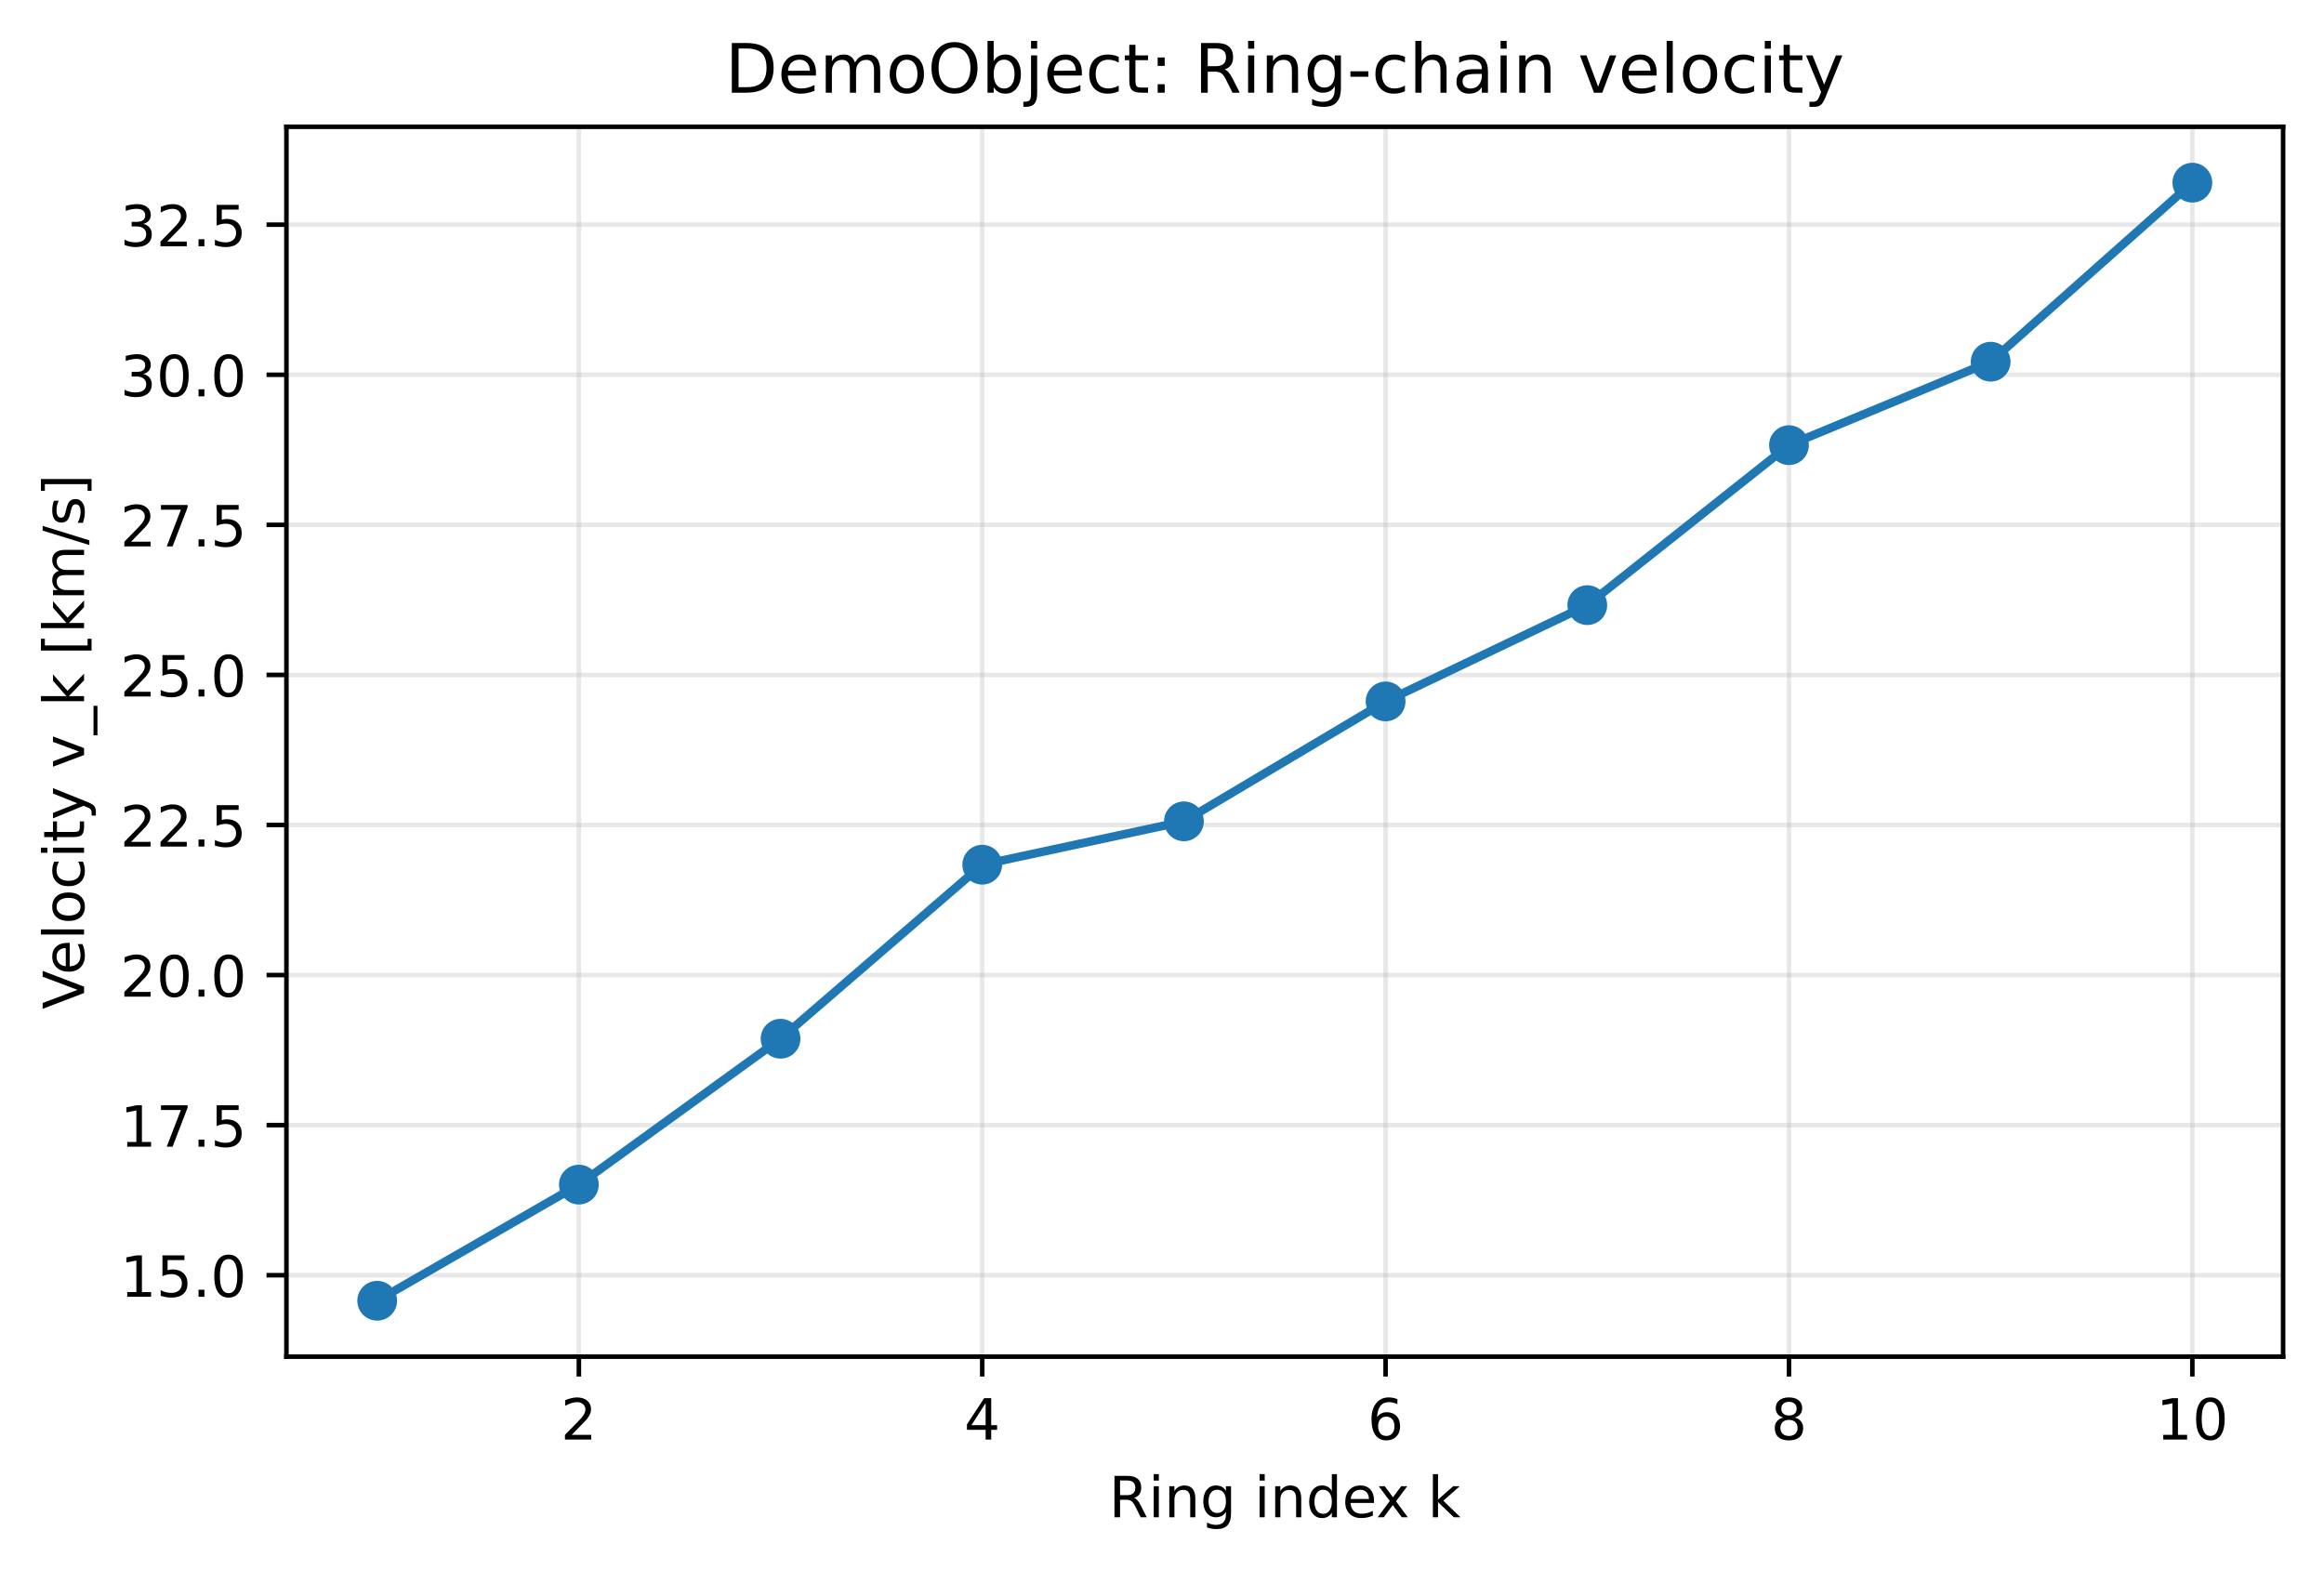
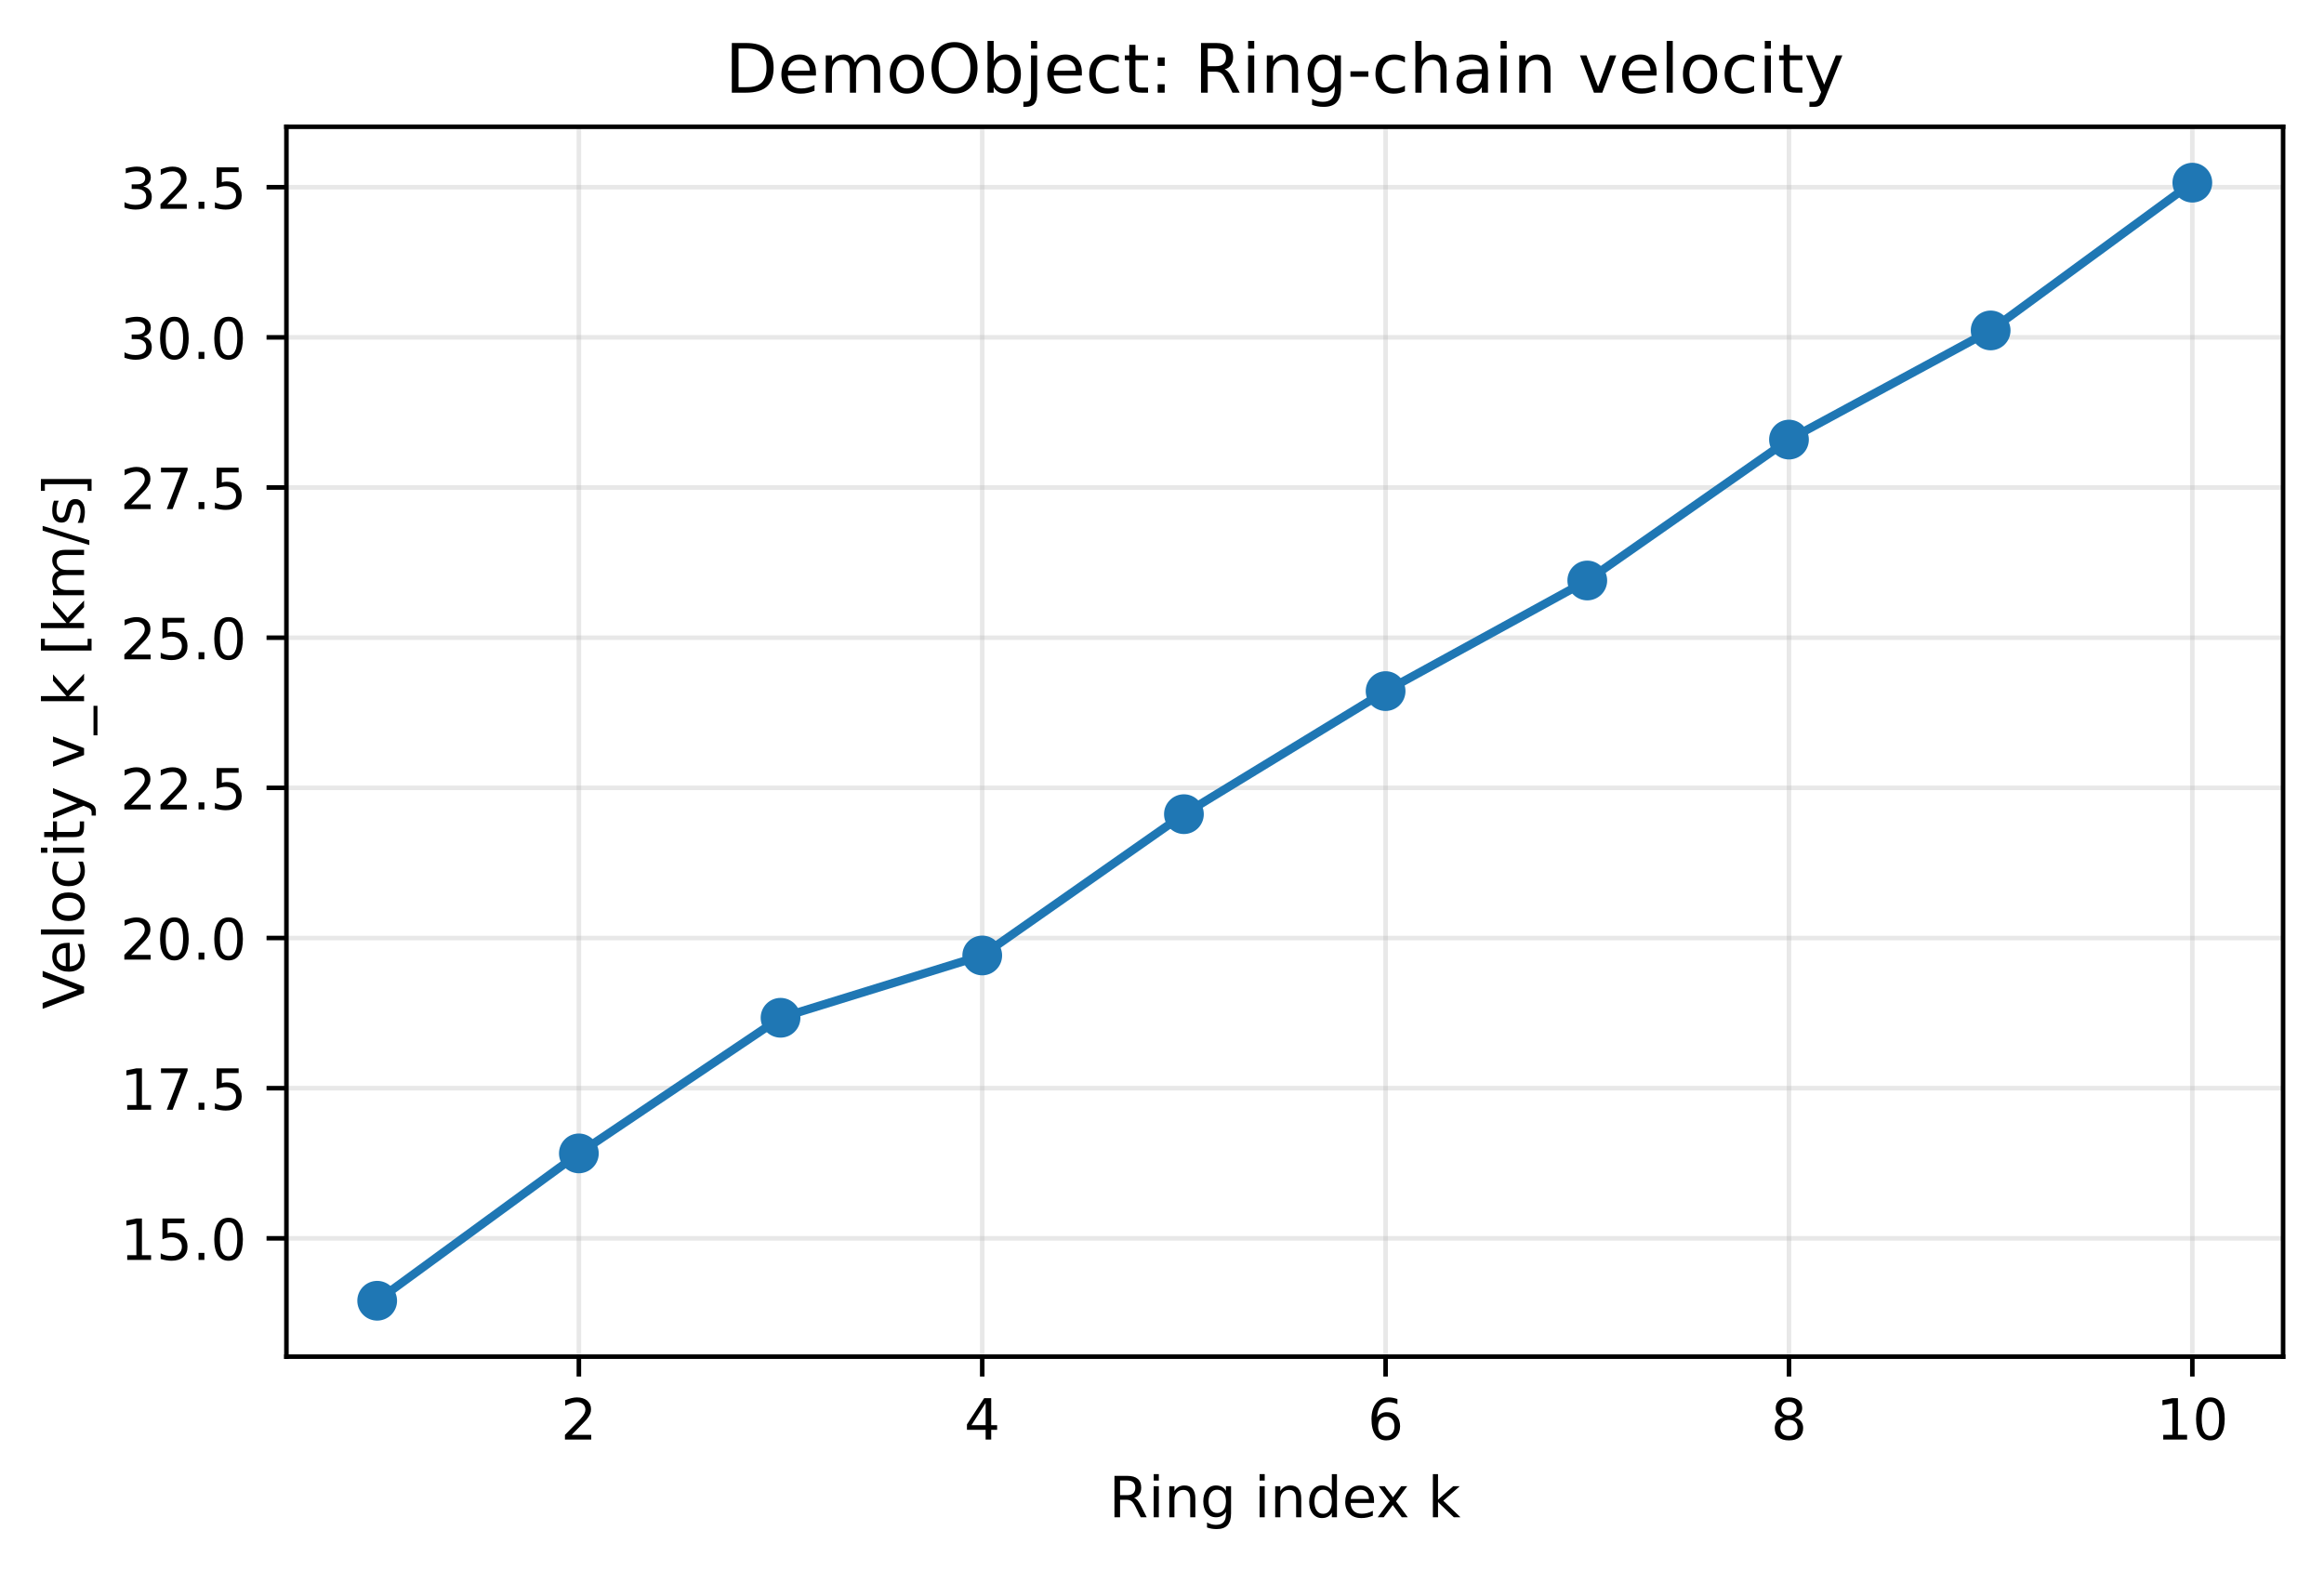
<svg xmlns="http://www.w3.org/2000/svg" xmlns:xlink="http://www.w3.org/1999/xlink" width="409.118pt" height="276.396pt" viewBox="0 0 409.118 276.396" version="1.1">
  <defs>
    <style type="text/css">*{stroke-linejoin: round; stroke-linecap: butt}</style>
  </defs>
  <g id="figure_1">
    <g id="patch_1">
      <path d="M 0 276.396  L 409.118 276.396  L 409.118 0  L 0 0  z " style="fill: #ffffff" />
    </g>
    <g id="axes_1">
      <g id="patch_2">
        <path d="M 50.422 238.84  L 401.918 238.84  L 401.918 22.318  L 50.422 22.318  z " style="fill: #ffffff" />
      </g>
      <g id="matplotlib.axis_1">
        <g id="xtick_1">
          <g id="line2d_1">
-             <path d="M 101.904 238.84  L 101.904 22.318  " clip-path="url(#p019dff5e87)" style="fill: none; stroke: #b0b0b0; stroke-opacity: 0.3; stroke-width: 0.8; stroke-linecap: square" />
+             <path d="M 101.904 238.84  L 101.904 22.318  " clip-path="url(#pc1fb419961)" style="fill: none; stroke: #b0b0b0; stroke-opacity: 0.3; stroke-width: 0.8; stroke-linecap: square" />
          </g>
          <g id="line2d_2">
            <defs>
-               <path id="mc2b439a569" d="M 0 0  L 0 3.5  " style="stroke: #000000; stroke-width: 0.8" />
+               <path id="m6e78abd8b2" d="M 0 0  L 0 3.5  " style="stroke: #000000; stroke-width: 0.8" />
            </defs>
            <g>
-               <use xlink:href="#mc2b439a569" x="101.904" y="238.84" style="stroke: #000000; stroke-width: 0.8" />
+               <use xlink:href="#m6e78abd8b2" x="101.904" y="238.84" style="stroke: #000000; stroke-width: 0.8" />
            </g>
          </g>
          <g id="text_1">
            <g transform="translate(98.72237 253.4381) scale(0.1 -0.1)">
              <defs>
                <path id="DejaVuSans-32" d="M 1228 531  L 3431 531  L 3431 0  L 469 0  L 469 531  Q 828 903 1448 1529  Q 2069 2156 2228 2338  Q 2531 2678 2651 2914  Q 2772 3150 2772 3378  Q 2772 3750 2511 3984  Q 2250 4219 1831 4219  Q 1534 4219 1204 4116  Q 875 4013 500 3803  L 500 4441  Q 881 4594 1212 4672  Q 1544 4750 1819 4750  Q 2544 4750 2975 4387  Q 3406 4025 3406 3419  Q 3406 3131 3298 2873  Q 3191 2616 2906 2266  Q 2828 2175 2409 1742  Q 1991 1309 1228 531  z " transform="scale(0.015625)" />
              </defs>
              <use xlink:href="#DejaVuSans-32" />
            </g>
          </g>
        </g>
        <g id="xtick_2">
          <g id="line2d_3">
-             <path d="M 172.913 238.84  L 172.913 22.318  " clip-path="url(#p019dff5e87)" style="fill: none; stroke: #b0b0b0; stroke-opacity: 0.3; stroke-width: 0.8; stroke-linecap: square" />
+             <path d="M 172.913 238.84  L 172.913 22.318  " clip-path="url(#pc1fb419961)" style="fill: none; stroke: #b0b0b0; stroke-opacity: 0.3; stroke-width: 0.8; stroke-linecap: square" />
          </g>
          <g id="line2d_4">
            <g>
-               <use xlink:href="#mc2b439a569" x="172.913" y="238.84" style="stroke: #000000; stroke-width: 0.8" />
+               <use xlink:href="#m6e78abd8b2" x="172.913" y="238.84" style="stroke: #000000; stroke-width: 0.8" />
            </g>
          </g>
          <g id="text_2">
            <g transform="translate(169.7317 253.4381) scale(0.1 -0.1)">
              <defs>
                <path id="DejaVuSans-34" d="M 2419 4116  L 825 1625  L 2419 1625  L 2419 4116  z M 2253 4666  L 3047 4666  L 3047 1625  L 3713 1625  L 3713 1100  L 3047 1100  L 3047 0  L 2419 0  L 2419 1100  L 313 1100  L 313 1709  L 2253 4666  z " transform="scale(0.015625)" />
              </defs>
              <use xlink:href="#DejaVuSans-34" />
            </g>
          </g>
        </g>
        <g id="xtick_3">
          <g id="line2d_5">
-             <path d="M 243.922 238.84  L 243.922 22.318  " clip-path="url(#p019dff5e87)" style="fill: none; stroke: #b0b0b0; stroke-opacity: 0.3; stroke-width: 0.8; stroke-linecap: square" />
+             <path d="M 243.922 238.84  L 243.922 22.318  " clip-path="url(#pc1fb419961)" style="fill: none; stroke: #b0b0b0; stroke-opacity: 0.3; stroke-width: 0.8; stroke-linecap: square" />
          </g>
          <g id="line2d_6">
            <g>
-               <use xlink:href="#mc2b439a569" x="243.922" y="238.84" style="stroke: #000000; stroke-width: 0.8" />
+               <use xlink:href="#m6e78abd8b2" x="243.922" y="238.84" style="stroke: #000000; stroke-width: 0.8" />
            </g>
          </g>
          <g id="text_3">
            <g transform="translate(240.741 253.4381) scale(0.1 -0.1)">
              <defs>
                <path id="DejaVuSans-36" d="M 2113 2584  Q 1688 2584 1439 2293  Q 1191 2003 1191 1497  Q 1191 994 1439 701  Q 1688 409 2113 409  Q 2538 409 2786 701  Q 3034 994 3034 1497  Q 3034 2003 2786 2293  Q 2538 2584 2113 2584  z M 3366 4563  L 3366 3988  Q 3128 4100 2886 4159  Q 2644 4219 2406 4219  Q 1781 4219 1451 3797  Q 1122 3375 1075 2522  Q 1259 2794 1537 2939  Q 1816 3084 2150 3084  Q 2853 3084 3261 2657  Q 3669 2231 3669 1497  Q 3669 778 3244 343  Q 2819 -91 2113 -91  Q 1303 -91 875 529  Q 447 1150 447 2328  Q 447 3434 972 4092  Q 1497 4750 2381 4750  Q 2619 4750 2861 4703  Q 3103 4656 3366 4563  z " transform="scale(0.015625)" />
              </defs>
              <use xlink:href="#DejaVuSans-36" />
            </g>
          </g>
        </g>
        <g id="xtick_4">
          <g id="line2d_7">
-             <path d="M 314.932 238.84  L 314.932 22.318  " clip-path="url(#p019dff5e87)" style="fill: none; stroke: #b0b0b0; stroke-opacity: 0.3; stroke-width: 0.8; stroke-linecap: square" />
+             <path d="M 314.932 238.84  L 314.932 22.318  " clip-path="url(#pc1fb419961)" style="fill: none; stroke: #b0b0b0; stroke-opacity: 0.3; stroke-width: 0.8; stroke-linecap: square" />
          </g>
          <g id="line2d_8">
            <g>
-               <use xlink:href="#mc2b439a569" x="314.932" y="238.84" style="stroke: #000000; stroke-width: 0.8" />
+               <use xlink:href="#m6e78abd8b2" x="314.932" y="238.84" style="stroke: #000000; stroke-width: 0.8" />
            </g>
          </g>
          <g id="text_4">
            <g transform="translate(311.7503 253.4381) scale(0.1 -0.1)">
              <defs>
                <path id="DejaVuSans-38" d="M 2034 2216  Q 1584 2216 1326 1975  Q 1069 1734 1069 1313  Q 1069 891 1326 650  Q 1584 409 2034 409  Q 2484 409 2743 651  Q 3003 894 3003 1313  Q 3003 1734 2745 1975  Q 2488 2216 2034 2216  z M 1403 2484  Q 997 2584 770 2862  Q 544 3141 544 3541  Q 544 4100 942 4425  Q 1341 4750 2034 4750  Q 2731 4750 3128 4425  Q 3525 4100 3525 3541  Q 3525 3141 3298 2862  Q 3072 2584 2669 2484  Q 3125 2378 3379 2068  Q 3634 1759 3634 1313  Q 3634 634 3220 271  Q 2806 -91 2034 -91  Q 1263 -91 848 271  Q 434 634 434 1313  Q 434 1759 690 2068  Q 947 2378 1403 2484  z M 1172 3481  Q 1172 3119 1398 2916  Q 1625 2713 2034 2713  Q 2441 2713 2670 2916  Q 2900 3119 2900 3481  Q 2900 3844 2670 4047  Q 2441 4250 2034 4250  Q 1625 4250 1398 4047  Q 1172 3844 1172 3481  z " transform="scale(0.015625)" />
              </defs>
              <use xlink:href="#DejaVuSans-38" />
            </g>
          </g>
        </g>
        <g id="xtick_5">
          <g id="line2d_9">
-             <path d="M 385.941 238.84  L 385.941 22.318  " clip-path="url(#p019dff5e87)" style="fill: none; stroke: #b0b0b0; stroke-opacity: 0.3; stroke-width: 0.8; stroke-linecap: square" />
+             <path d="M 385.941 238.84  L 385.941 22.318  " clip-path="url(#pc1fb419961)" style="fill: none; stroke: #b0b0b0; stroke-opacity: 0.3; stroke-width: 0.8; stroke-linecap: square" />
          </g>
          <g id="line2d_10">
            <g>
-               <use xlink:href="#mc2b439a569" x="385.941" y="238.84" style="stroke: #000000; stroke-width: 0.8" />
+               <use xlink:href="#m6e78abd8b2" x="385.941" y="238.84" style="stroke: #000000; stroke-width: 0.8" />
            </g>
          </g>
          <g id="text_5">
            <g transform="translate(379.5783 253.4381) scale(0.1 -0.1)">
              <defs>
                <path id="DejaVuSans-31" d="M 794 531  L 1825 531  L 1825 4091  L 703 3866  L 703 4441  L 1819 4666  L 2450 4666  L 2450 531  L 3481 531  L 3481 0  L 794 0  L 794 531  z " transform="scale(0.015625)" />
                <path id="DejaVuSans-30" d="M 2034 4250  Q 1547 4250 1301 3770  Q 1056 3291 1056 2328  Q 1056 1369 1301 889  Q 1547 409 2034 409  Q 2525 409 2770 889  Q 3016 1369 3016 2328  Q 3016 3291 2770 3770  Q 2525 4250 2034 4250  z M 2034 4750  Q 2819 4750 3233 4129  Q 3647 3509 3647 2328  Q 3647 1150 3233 529  Q 2819 -91 2034 -91  Q 1250 -91 836 529  Q 422 1150 422 2328  Q 422 3509 836 4129  Q 1250 4750 2034 4750  z " transform="scale(0.015625)" />
              </defs>
              <use xlink:href="#DejaVuSans-31" />
              <use xlink:href="#DejaVuSans-30" transform="translate(63.62305 0)" />
            </g>
          </g>
        </g>
        <g id="text_6">
          <g transform="translate(195.2098 267.1163) scale(0.1 -0.1)">
            <defs>
              <path id="DejaVuSans-52" d="M 2841 2188  Q 3044 2119 3236 1894  Q 3428 1669 3622 1275  L 4263 0  L 3584 0  L 2988 1197  Q 2756 1666 2539 1819  Q 2322 1972 1947 1972  L 1259 1972  L 1259 0  L 628 0  L 628 4666  L 2053 4666  Q 2853 4666 3247 4331  Q 3641 3997 3641 3322  Q 3641 2881 3436 2590  Q 3231 2300 2841 2188  z M 1259 4147  L 1259 2491  L 2053 2491  Q 2509 2491 2742 2702  Q 2975 2913 2975 3322  Q 2975 3731 2742 3939  Q 2509 4147 2053 4147  L 1259 4147  z " transform="scale(0.015625)" />
              <path id="DejaVuSans-69" d="M 603 3500  L 1178 3500  L 1178 0  L 603 0  L 603 3500  z M 603 4863  L 1178 4863  L 1178 4134  L 603 4134  L 603 4863  z " transform="scale(0.015625)" />
              <path id="DejaVuSans-6e" d="M 3513 2113  L 3513 0  L 2938 0  L 2938 2094  Q 2938 2591 2744 2837  Q 2550 3084 2163 3084  Q 1697 3084 1428 2787  Q 1159 2491 1159 1978  L 1159 0  L 581 0  L 581 3500  L 1159 3500  L 1159 2956  Q 1366 3272 1645 3428  Q 1925 3584 2291 3584  Q 2894 3584 3203 3211  Q 3513 2838 3513 2113  z " transform="scale(0.015625)" />
              <path id="DejaVuSans-67" d="M 2906 1791  Q 2906 2416 2648 2759  Q 2391 3103 1925 3103  Q 1463 3103 1205 2759  Q 947 2416 947 1791  Q 947 1169 1205 825  Q 1463 481 1925 481  Q 2391 481 2648 825  Q 2906 1169 2906 1791  z M 3481 434  Q 3481 -459 3084 -895  Q 2688 -1331 1869 -1331  Q 1566 -1331 1297 -1286  Q 1028 -1241 775 -1147  L 775 -588  Q 1028 -725 1275 -790  Q 1522 -856 1778 -856  Q 2344 -856 2625 -561  Q 2906 -266 2906 331  L 2906 616  Q 2728 306 2450 153  Q 2172 0 1784 0  Q 1141 0 747 490  Q 353 981 353 1791  Q 353 2603 747 3093  Q 1141 3584 1784 3584  Q 2172 3584 2450 3431  Q 2728 3278 2906 2969  L 2906 3500  L 3481 3500  L 3481 434  z " transform="scale(0.015625)" />
              <path id="DejaVuSans-20" transform="scale(0.015625)" />
              <path id="DejaVuSans-64" d="M 2906 2969  L 2906 4863  L 3481 4863  L 3481 0  L 2906 0  L 2906 525  Q 2725 213 2448 61  Q 2172 -91 1784 -91  Q 1150 -91 751 415  Q 353 922 353 1747  Q 353 2572 751 3078  Q 1150 3584 1784 3584  Q 2172 3584 2448 3432  Q 2725 3281 2906 2969  z M 947 1747  Q 947 1113 1208 752  Q 1469 391 1925 391  Q 2381 391 2643 752  Q 2906 1113 2906 1747  Q 2906 2381 2643 2742  Q 2381 3103 1925 3103  Q 1469 3103 1208 2742  Q 947 2381 947 1747  z " transform="scale(0.015625)" />
              <path id="DejaVuSans-65" d="M 3597 1894  L 3597 1613  L 953 1613  Q 991 1019 1311 708  Q 1631 397 2203 397  Q 2534 397 2845 478  Q 3156 559 3463 722  L 3463 178  Q 3153 47 2828 -22  Q 2503 -91 2169 -91  Q 1331 -91 842 396  Q 353 884 353 1716  Q 353 2575 817 3079  Q 1281 3584 2069 3584  Q 2775 3584 3186 3129  Q 3597 2675 3597 1894  z M 3022 2063  Q 3016 2534 2758 2815  Q 2500 3097 2075 3097  Q 1594 3097 1305 2825  Q 1016 2553 972 2059  L 3022 2063  z " transform="scale(0.015625)" />
              <path id="DejaVuSans-78" d="M 3513 3500  L 2247 1797  L 3578 0  L 2900 0  L 1881 1375  L 863 0  L 184 0  L 1544 1831  L 300 3500  L 978 3500  L 1906 2253  L 2834 3500  L 3513 3500  z " transform="scale(0.015625)" />
              <path id="DejaVuSans-6b" d="M 581 4863  L 1159 4863  L 1159 1991  L 2875 3500  L 3609 3500  L 1753 1863  L 3688 0  L 2938 0  L 1159 1709  L 1159 0  L 581 0  L 581 4863  z " transform="scale(0.015625)" />
            </defs>
            <use xlink:href="#DejaVuSans-52" />
            <use xlink:href="#DejaVuSans-69" transform="translate(69.48242 0)" />
            <use xlink:href="#DejaVuSans-6e" transform="translate(97.26562 0)" />
            <use xlink:href="#DejaVuSans-67" transform="translate(160.6445 0)" />
            <use xlink:href="#DejaVuSans-20" transform="translate(224.1211 0)" />
            <use xlink:href="#DejaVuSans-69" transform="translate(255.9082 0)" />
            <use xlink:href="#DejaVuSans-6e" transform="translate(283.6914 0)" />
            <use xlink:href="#DejaVuSans-64" transform="translate(347.0703 0)" />
            <use xlink:href="#DejaVuSans-65" transform="translate(410.5469 0)" />
            <use xlink:href="#DejaVuSans-78" transform="translate(470.3203 0)" />
            <use xlink:href="#DejaVuSans-20" transform="translate(529.5 0)" />
            <use xlink:href="#DejaVuSans-6b" transform="translate(561.2871 0)" />
          </g>
        </g>
      </g>
      <g id="matplotlib.axis_2">
        <g id="ytick_1">
          <g id="line2d_11">
-             <path d="M 50.422 224.501  L 401.918 224.501  " clip-path="url(#p019dff5e87)" style="fill: none; stroke: #b0b0b0; stroke-opacity: 0.3; stroke-width: 0.8; stroke-linecap: square" />
+             <path d="M 50.422 218.012  L 401.918 218.012  " clip-path="url(#pc1fb419961)" style="fill: none; stroke: #b0b0b0; stroke-opacity: 0.3; stroke-width: 0.8; stroke-linecap: square" />
          </g>
          <g id="line2d_12">
            <defs>
-               <path id="m4a83fb99ea" d="M 0 0  L -3.5 0  " style="stroke: #000000; stroke-width: 0.8" />
+               <path id="m591ef243e5" d="M 0 0  L -3.5 0  " style="stroke: #000000; stroke-width: 0.8" />
            </defs>
            <g>
-               <use xlink:href="#m4a83fb99ea" x="50.422" y="224.501" style="stroke: #000000; stroke-width: 0.8" />
+               <use xlink:href="#m591ef243e5" x="50.422" y="218.012" style="stroke: #000000; stroke-width: 0.8" />
            </g>
          </g>
          <g id="text_7">
-             <g transform="translate(21.15625 228.3003) scale(0.1 -0.1)">
+             <g transform="translate(21.15625 221.811) scale(0.1 -0.1)">
              <defs>
                <path id="DejaVuSans-35" d="M 691 4666  L 3169 4666  L 3169 4134  L 1269 4134  L 1269 2991  Q 1406 3038 1543 3061  Q 1681 3084 1819 3084  Q 2600 3084 3056 2656  Q 3513 2228 3513 1497  Q 3513 744 3044 326  Q 2575 -91 1722 -91  Q 1428 -91 1123 -41  Q 819 9 494 109  L 494 744  Q 775 591 1075 516  Q 1375 441 1709 441  Q 2250 441 2565 725  Q 2881 1009 2881 1497  Q 2881 1984 2565 2268  Q 2250 2553 1709 2553  Q 1456 2553 1204 2497  Q 953 2441 691 2322  L 691 4666  z " transform="scale(0.015625)" />
                <path id="DejaVuSans-2e" d="M 684 794  L 1344 794  L 1344 0  L 684 0  L 684 794  z " transform="scale(0.015625)" />
              </defs>
              <use xlink:href="#DejaVuSans-31" />
              <use xlink:href="#DejaVuSans-35" transform="translate(63.62305 0)" />
              <use xlink:href="#DejaVuSans-2e" transform="translate(127.2461 0)" />
              <use xlink:href="#DejaVuSans-30" transform="translate(159.0332 0)" />
            </g>
          </g>
        </g>
        <g id="ytick_2">
          <g id="line2d_13">
-             <path d="M 50.422 198.08  L 401.918 198.08  " clip-path="url(#p019dff5e87)" style="fill: none; stroke: #b0b0b0; stroke-opacity: 0.3; stroke-width: 0.8; stroke-linecap: square" />
+             <path d="M 50.422 191.575  L 401.918 191.575  " clip-path="url(#pc1fb419961)" style="fill: none; stroke: #b0b0b0; stroke-opacity: 0.3; stroke-width: 0.8; stroke-linecap: square" />
          </g>
          <g id="line2d_14">
            <g>
-               <use xlink:href="#m4a83fb99ea" x="50.422" y="198.08" style="stroke: #000000; stroke-width: 0.8" />
+               <use xlink:href="#m591ef243e5" x="50.422" y="191.575" style="stroke: #000000; stroke-width: 0.8" />
            </g>
          </g>
          <g id="text_8">
-             <g transform="translate(21.15625 201.8796) scale(0.1 -0.1)">
+             <g transform="translate(21.15625 195.3745) scale(0.1 -0.1)">
              <defs>
                <path id="DejaVuSans-37" d="M 525 4666  L 3525 4666  L 3525 4397  L 1831 0  L 1172 0  L 2766 4134  L 525 4134  L 525 4666  z " transform="scale(0.015625)" />
              </defs>
              <use xlink:href="#DejaVuSans-31" />
              <use xlink:href="#DejaVuSans-37" transform="translate(63.62305 0)" />
              <use xlink:href="#DejaVuSans-2e" transform="translate(127.2461 0)" />
              <use xlink:href="#DejaVuSans-35" transform="translate(159.0332 0)" />
            </g>
          </g>
        </g>
        <g id="ytick_3">
          <g id="line2d_15">
-             <path d="M 50.422 171.66  L 401.918 171.66  " clip-path="url(#p019dff5e87)" style="fill: none; stroke: #b0b0b0; stroke-opacity: 0.3; stroke-width: 0.8; stroke-linecap: square" />
+             <path d="M 50.422 165.139  L 401.918 165.139  " clip-path="url(#pc1fb419961)" style="fill: none; stroke: #b0b0b0; stroke-opacity: 0.3; stroke-width: 0.8; stroke-linecap: square" />
          </g>
          <g id="line2d_16">
            <g>
-               <use xlink:href="#m4a83fb99ea" x="50.422" y="171.66" style="stroke: #000000; stroke-width: 0.8" />
+               <use xlink:href="#m591ef243e5" x="50.422" y="165.139" style="stroke: #000000; stroke-width: 0.8" />
            </g>
          </g>
          <g id="text_9">
-             <g transform="translate(21.15625 175.4589) scale(0.1 -0.1)">
+             <g transform="translate(21.15625 168.938) scale(0.1 -0.1)">
              <use xlink:href="#DejaVuSans-32" />
              <use xlink:href="#DejaVuSans-30" transform="translate(63.62305 0)" />
              <use xlink:href="#DejaVuSans-2e" transform="translate(127.2461 0)" />
              <use xlink:href="#DejaVuSans-30" transform="translate(159.0332 0)" />
            </g>
          </g>
        </g>
        <g id="ytick_4">
          <g id="line2d_17">
-             <path d="M 50.422 145.239  L 401.918 145.239  " clip-path="url(#p019dff5e87)" style="fill: none; stroke: #b0b0b0; stroke-opacity: 0.3; stroke-width: 0.8; stroke-linecap: square" />
+             <path d="M 50.422 138.702  L 401.918 138.702  " clip-path="url(#pc1fb419961)" style="fill: none; stroke: #b0b0b0; stroke-opacity: 0.3; stroke-width: 0.8; stroke-linecap: square" />
          </g>
          <g id="line2d_18">
            <g>
-               <use xlink:href="#m4a83fb99ea" x="50.422" y="145.239" style="stroke: #000000; stroke-width: 0.8" />
+               <use xlink:href="#m591ef243e5" x="50.422" y="138.702" style="stroke: #000000; stroke-width: 0.8" />
            </g>
          </g>
          <g id="text_10">
-             <g transform="translate(21.15625 149.0382) scale(0.1 -0.1)">
+             <g transform="translate(21.15625 142.5015) scale(0.1 -0.1)">
              <use xlink:href="#DejaVuSans-32" />
              <use xlink:href="#DejaVuSans-32" transform="translate(63.62305 0)" />
              <use xlink:href="#DejaVuSans-2e" transform="translate(127.2461 0)" />
              <use xlink:href="#DejaVuSans-35" transform="translate(159.0332 0)" />
            </g>
          </g>
        </g>
        <g id="ytick_5">
          <g id="line2d_19">
-             <path d="M 50.422 118.818  L 401.918 118.818  " clip-path="url(#p019dff5e87)" style="fill: none; stroke: #b0b0b0; stroke-opacity: 0.3; stroke-width: 0.8; stroke-linecap: square" />
+             <path d="M 50.422 112.266  L 401.918 112.266  " clip-path="url(#pc1fb419961)" style="fill: none; stroke: #b0b0b0; stroke-opacity: 0.3; stroke-width: 0.8; stroke-linecap: square" />
          </g>
          <g id="line2d_20">
            <g>
-               <use xlink:href="#m4a83fb99ea" x="50.422" y="118.818" style="stroke: #000000; stroke-width: 0.8" />
+               <use xlink:href="#m591ef243e5" x="50.422" y="112.266" style="stroke: #000000; stroke-width: 0.8" />
            </g>
          </g>
          <g id="text_11">
-             <g transform="translate(21.15625 122.6175) scale(0.1 -0.1)">
+             <g transform="translate(21.15625 116.065) scale(0.1 -0.1)">
              <use xlink:href="#DejaVuSans-32" />
              <use xlink:href="#DejaVuSans-35" transform="translate(63.62305 0)" />
              <use xlink:href="#DejaVuSans-2e" transform="translate(127.2461 0)" />
              <use xlink:href="#DejaVuSans-30" transform="translate(159.0332 0)" />
            </g>
          </g>
        </g>
        <g id="ytick_6">
          <g id="line2d_21">
-             <path d="M 50.422 92.398  L 401.918 92.398  " clip-path="url(#p019dff5e87)" style="fill: none; stroke: #b0b0b0; stroke-opacity: 0.3; stroke-width: 0.8; stroke-linecap: square" />
+             <path d="M 50.422 85.829  L 401.918 85.829  " clip-path="url(#pc1fb419961)" style="fill: none; stroke: #b0b0b0; stroke-opacity: 0.3; stroke-width: 0.8; stroke-linecap: square" />
          </g>
          <g id="line2d_22">
            <g>
-               <use xlink:href="#m4a83fb99ea" x="50.422" y="92.398" style="stroke: #000000; stroke-width: 0.8" />
+               <use xlink:href="#m591ef243e5" x="50.422" y="85.829" style="stroke: #000000; stroke-width: 0.8" />
            </g>
          </g>
          <g id="text_12">
-             <g transform="translate(21.15625 96.19685) scale(0.1 -0.1)">
+             <g transform="translate(21.15625 89.62846) scale(0.1 -0.1)">
              <use xlink:href="#DejaVuSans-32" />
              <use xlink:href="#DejaVuSans-37" transform="translate(63.62305 0)" />
              <use xlink:href="#DejaVuSans-2e" transform="translate(127.2461 0)" />
              <use xlink:href="#DejaVuSans-35" transform="translate(159.0332 0)" />
            </g>
          </g>
        </g>
        <g id="ytick_7">
          <g id="line2d_23">
-             <path d="M 50.422 65.977  L 401.918 65.977  " clip-path="url(#p019dff5e87)" style="fill: none; stroke: #b0b0b0; stroke-opacity: 0.3; stroke-width: 0.8; stroke-linecap: square" />
+             <path d="M 50.422 59.393  L 401.918 59.393  " clip-path="url(#pc1fb419961)" style="fill: none; stroke: #b0b0b0; stroke-opacity: 0.3; stroke-width: 0.8; stroke-linecap: square" />
          </g>
          <g id="line2d_24">
            <g>
-               <use xlink:href="#m4a83fb99ea" x="50.422" y="65.977" style="stroke: #000000; stroke-width: 0.8" />
+               <use xlink:href="#m591ef243e5" x="50.422" y="59.393" style="stroke: #000000; stroke-width: 0.8" />
            </g>
          </g>
          <g id="text_13">
-             <g transform="translate(21.15625 69.77616) scale(0.1 -0.1)">
+             <g transform="translate(21.15625 63.19197) scale(0.1 -0.1)">
              <defs>
                <path id="DejaVuSans-33" d="M 2597 2516  Q 3050 2419 3304 2112  Q 3559 1806 3559 1356  Q 3559 666 3084 287  Q 2609 -91 1734 -91  Q 1441 -91 1130 -33  Q 819 25 488 141  L 488 750  Q 750 597 1062 519  Q 1375 441 1716 441  Q 2309 441 2620 675  Q 2931 909 2931 1356  Q 2931 1769 2642 2001  Q 2353 2234 1838 2234  L 1294 2234  L 1294 2753  L 1863 2753  Q 2328 2753 2575 2939  Q 2822 3125 2822 3475  Q 2822 3834 2567 4026  Q 2313 4219 1838 4219  Q 1578 4219 1281 4162  Q 984 4106 628 3988  L 628 4550  Q 988 4650 1302 4700  Q 1616 4750 1894 4750  Q 2613 4750 3031 4423  Q 3450 4097 3450 3541  Q 3450 3153 3228 2886  Q 3006 2619 2597 2516  z " transform="scale(0.015625)" />
              </defs>
              <use xlink:href="#DejaVuSans-33" />
              <use xlink:href="#DejaVuSans-30" transform="translate(63.62305 0)" />
              <use xlink:href="#DejaVuSans-2e" transform="translate(127.2461 0)" />
              <use xlink:href="#DejaVuSans-30" transform="translate(159.0332 0)" />
            </g>
          </g>
        </g>
        <g id="ytick_8">
          <g id="line2d_25">
-             <path d="M 50.422 39.556  L 401.918 39.556  " clip-path="url(#p019dff5e87)" style="fill: none; stroke: #b0b0b0; stroke-opacity: 0.3; stroke-width: 0.8; stroke-linecap: square" />
+             <path d="M 50.422 32.956  L 401.918 32.956  " clip-path="url(#pc1fb419961)" style="fill: none; stroke: #b0b0b0; stroke-opacity: 0.3; stroke-width: 0.8; stroke-linecap: square" />
          </g>
          <g id="line2d_26">
            <g>
-               <use xlink:href="#m4a83fb99ea" x="50.422" y="39.556" style="stroke: #000000; stroke-width: 0.8" />
+               <use xlink:href="#m591ef243e5" x="50.422" y="32.956" style="stroke: #000000; stroke-width: 0.8" />
            </g>
          </g>
          <g id="text_14">
-             <g transform="translate(21.15625 43.35548) scale(0.1 -0.1)">
+             <g transform="translate(21.15625 36.75547) scale(0.1 -0.1)">
              <use xlink:href="#DejaVuSans-33" />
              <use xlink:href="#DejaVuSans-32" transform="translate(63.62305 0)" />
              <use xlink:href="#DejaVuSans-2e" transform="translate(127.2461 0)" />
              <use xlink:href="#DejaVuSans-35" transform="translate(159.0332 0)" />
            </g>
          </g>
        </g>
        <g id="text_15">
          <g transform="translate(14.79844 177.6836) rotate(-90) scale(0.1 -0.1)">
            <defs>
              <path id="DejaVuSans-56" d="M 1831 0  L 50 4666  L 709 4666  L 2188 738  L 3669 4666  L 4325 4666  L 2547 0  L 1831 0  z " transform="scale(0.015625)" />
              <path id="DejaVuSans-6c" d="M 603 4863  L 1178 4863  L 1178 0  L 603 0  L 603 4863  z " transform="scale(0.015625)" />
              <path id="DejaVuSans-6f" d="M 1959 3097  Q 1497 3097 1228 2736  Q 959 2375 959 1747  Q 959 1119 1226 758  Q 1494 397 1959 397  Q 2419 397 2687 759  Q 2956 1122 2956 1747  Q 2956 2369 2687 2733  Q 2419 3097 1959 3097  z M 1959 3584  Q 2709 3584 3137 3096  Q 3566 2609 3566 1747  Q 3566 888 3137 398  Q 2709 -91 1959 -91  Q 1206 -91 779 398  Q 353 888 353 1747  Q 353 2609 779 3096  Q 1206 3584 1959 3584  z " transform="scale(0.015625)" />
              <path id="DejaVuSans-63" d="M 3122 3366  L 3122 2828  Q 2878 2963 2633 3030  Q 2388 3097 2138 3097  Q 1578 3097 1268 2742  Q 959 2388 959 1747  Q 959 1106 1268 751  Q 1578 397 2138 397  Q 2388 397 2633 464  Q 2878 531 3122 666  L 3122 134  Q 2881 22 2623 -34  Q 2366 -91 2075 -91  Q 1284 -91 818 406  Q 353 903 353 1747  Q 353 2603 823 3093  Q 1294 3584 2113 3584  Q 2378 3584 2631 3529  Q 2884 3475 3122 3366  z " transform="scale(0.015625)" />
              <path id="DejaVuSans-74" d="M 1172 4494  L 1172 3500  L 2356 3500  L 2356 3053  L 1172 3053  L 1172 1153  Q 1172 725 1289 603  Q 1406 481 1766 481  L 2356 481  L 2356 0  L 1766 0  Q 1100 0 847 248  Q 594 497 594 1153  L 594 3053  L 172 3053  L 172 3500  L 594 3500  L 594 4494  L 1172 4494  z " transform="scale(0.015625)" />
              <path id="DejaVuSans-79" d="M 2059 -325  Q 1816 -950 1584 -1140  Q 1353 -1331 966 -1331  L 506 -1331  L 506 -850  L 844 -850  Q 1081 -850 1212 -737  Q 1344 -625 1503 -206  L 1606 56  L 191 3500  L 800 3500  L 1894 763  L 2988 3500  L 3597 3500  L 2059 -325  z " transform="scale(0.015625)" />
              <path id="DejaVuSans-76" d="M 191 3500  L 800 3500  L 1894 563  L 2988 3500  L 3597 3500  L 2284 0  L 1503 0  L 191 3500  z " transform="scale(0.015625)" />
              <path id="DejaVuSans-5f" d="M 3263 -1063  L 3263 -1509  L -63 -1509  L -63 -1063  L 3263 -1063  z " transform="scale(0.015625)" />
              <path id="DejaVuSans-5b" d="M 550 4863  L 1875 4863  L 1875 4416  L 1125 4416  L 1125 -397  L 1875 -397  L 1875 -844  L 550 -844  L 550 4863  z " transform="scale(0.015625)" />
              <path id="DejaVuSans-6d" d="M 3328 2828  Q 3544 3216 3844 3400  Q 4144 3584 4550 3584  Q 5097 3584 5394 3201  Q 5691 2819 5691 2113  L 5691 0  L 5113 0  L 5113 2094  Q 5113 2597 4934 2840  Q 4756 3084 4391 3084  Q 3944 3084 3684 2787  Q 3425 2491 3425 1978  L 3425 0  L 2847 0  L 2847 2094  Q 2847 2600 2669 2842  Q 2491 3084 2119 3084  Q 1678 3084 1418 2786  Q 1159 2488 1159 1978  L 1159 0  L 581 0  L 581 3500  L 1159 3500  L 1159 2956  Q 1356 3278 1631 3431  Q 1906 3584 2284 3584  Q 2666 3584 2933 3390  Q 3200 3197 3328 2828  z " transform="scale(0.015625)" />
              <path id="DejaVuSans-2f" d="M 1625 4666  L 2156 4666  L 531 -594  L 0 -594  L 1625 4666  z " transform="scale(0.015625)" />
              <path id="DejaVuSans-73" d="M 2834 3397  L 2834 2853  Q 2591 2978 2328 3040  Q 2066 3103 1784 3103  Q 1356 3103 1142 2972  Q 928 2841 928 2578  Q 928 2378 1081 2264  Q 1234 2150 1697 2047  L 1894 2003  Q 2506 1872 2764 1633  Q 3022 1394 3022 966  Q 3022 478 2636 193  Q 2250 -91 1575 -91  Q 1294 -91 989 -36  Q 684 19 347 128  L 347 722  Q 666 556 975 473  Q 1284 391 1588 391  Q 1994 391 2212 530  Q 2431 669 2431 922  Q 2431 1156 2273 1281  Q 2116 1406 1581 1522  L 1381 1569  Q 847 1681 609 1914  Q 372 2147 372 2553  Q 372 3047 722 3315  Q 1072 3584 1716 3584  Q 2034 3584 2315 3537  Q 2597 3491 2834 3397  z " transform="scale(0.015625)" />
              <path id="DejaVuSans-5d" d="M 1947 4863  L 1947 -844  L 622 -844  L 622 -397  L 1369 -397  L 1369 4416  L 622 4416  L 622 4863  L 1947 4863  z " transform="scale(0.015625)" />
            </defs>
            <use xlink:href="#DejaVuSans-56" />
            <use xlink:href="#DejaVuSans-65" transform="translate(60.6582 0)" />
            <use xlink:href="#DejaVuSans-6c" transform="translate(122.1816 0)" />
            <use xlink:href="#DejaVuSans-6f" transform="translate(149.9648 0)" />
            <use xlink:href="#DejaVuSans-63" transform="translate(211.1465 0)" />
            <use xlink:href="#DejaVuSans-69" transform="translate(266.127 0)" />
            <use xlink:href="#DejaVuSans-74" transform="translate(293.9102 0)" />
            <use xlink:href="#DejaVuSans-79" transform="translate(333.1191 0)" />
            <use xlink:href="#DejaVuSans-20" transform="translate(392.2988 0)" />
            <use xlink:href="#DejaVuSans-76" transform="translate(424.0859 0)" />
            <use xlink:href="#DejaVuSans-5f" transform="translate(483.2656 0)" />
            <use xlink:href="#DejaVuSans-6b" transform="translate(533.2656 0)" />
            <use xlink:href="#DejaVuSans-20" transform="translate(591.1758 0)" />
            <use xlink:href="#DejaVuSans-5b" transform="translate(622.9629 0)" />
            <use xlink:href="#DejaVuSans-6b" transform="translate(661.9766 0)" />
            <use xlink:href="#DejaVuSans-6d" transform="translate(719.8867 0)" />
            <use xlink:href="#DejaVuSans-2f" transform="translate(817.2988 0)" />
            <use xlink:href="#DejaVuSans-73" transform="translate(850.9902 0)" />
            <use xlink:href="#DejaVuSans-5d" transform="translate(903.0898 0)" />
          </g>
        </g>
      </g>
      <g id="line2d_27">
-         <path d="M 66.399 228.998  L 101.904 208.551  L 137.408 182.869  L 172.913 152.233  L 208.418 144.598  L 243.922 123.487  L 279.427 106.535  L 314.932 78.371  L 350.436 63.677  L 385.941 32.16  " clip-path="url(#p019dff5e87)" style="fill: none; stroke: #1f77b4; stroke-width: 1.5; stroke-linecap: square" />
+         <path d="M 66.399 228.998  L 101.904 203.057  L 137.408 179.18  L 172.913 168.212  L 208.418 143.335  L 243.922 121.67  L 279.427 102.198  L 314.932 77.39  L 350.436 58.172  L 385.941 32.16  " clip-path="url(#pc1fb419961)" style="fill: none; stroke: #1f77b4; stroke-width: 1.5; stroke-linecap: square" />
        <defs>
-           <path id="m6c8eb1978f" d="M 0 3  C 0.796 3 1.559 2.684 2.121 2.121  C 2.684 1.559 3 0.796 3 0  C 3 -0.796 2.684 -1.559 2.121 -2.121  C 1.559 -2.684 0.796 -3 0 -3  C -0.796 -3 -1.559 -2.684 -2.121 -2.121  C -2.684 -1.559 -3 -0.796 -3 0  C -3 0.796 -2.684 1.559 -2.121 2.121  C -1.559 2.684 -0.796 3 0 3  z " style="stroke: #1f77b4" />
+           <path id="m4eae690d39" d="M 0 3  C 0.796 3 1.559 2.684 2.121 2.121  C 2.684 1.559 3 0.796 3 0  C 3 -0.796 2.684 -1.559 2.121 -2.121  C 1.559 -2.684 0.796 -3 0 -3  C -0.796 -3 -1.559 -2.684 -2.121 -2.121  C -2.684 -1.559 -3 -0.796 -3 0  C -3 0.796 -2.684 1.559 -2.121 2.121  C -1.559 2.684 -0.796 3 0 3  z " style="stroke: #1f77b4" />
        </defs>
-         <g clip-path="url(#p019dff5e87)">
-           <use xlink:href="#m6c8eb1978f" x="66.399" y="228.998" style="fill: #1f77b4; stroke: #1f77b4" />
-           <use xlink:href="#m6c8eb1978f" x="101.904" y="208.551" style="fill: #1f77b4; stroke: #1f77b4" />
-           <use xlink:href="#m6c8eb1978f" x="137.408" y="182.869" style="fill: #1f77b4; stroke: #1f77b4" />
-           <use xlink:href="#m6c8eb1978f" x="172.913" y="152.233" style="fill: #1f77b4; stroke: #1f77b4" />
-           <use xlink:href="#m6c8eb1978f" x="208.418" y="144.598" style="fill: #1f77b4; stroke: #1f77b4" />
-           <use xlink:href="#m6c8eb1978f" x="243.922" y="123.487" style="fill: #1f77b4; stroke: #1f77b4" />
-           <use xlink:href="#m6c8eb1978f" x="279.427" y="106.535" style="fill: #1f77b4; stroke: #1f77b4" />
-           <use xlink:href="#m6c8eb1978f" x="314.932" y="78.371" style="fill: #1f77b4; stroke: #1f77b4" />
-           <use xlink:href="#m6c8eb1978f" x="350.436" y="63.677" style="fill: #1f77b4; stroke: #1f77b4" />
-           <use xlink:href="#m6c8eb1978f" x="385.941" y="32.16" style="fill: #1f77b4; stroke: #1f77b4" />
+         <g clip-path="url(#pc1fb419961)">
+           <use xlink:href="#m4eae690d39" x="66.399" y="228.998" style="fill: #1f77b4; stroke: #1f77b4" />
+           <use xlink:href="#m4eae690d39" x="101.904" y="203.057" style="fill: #1f77b4; stroke: #1f77b4" />
+           <use xlink:href="#m4eae690d39" x="137.408" y="179.18" style="fill: #1f77b4; stroke: #1f77b4" />
+           <use xlink:href="#m4eae690d39" x="172.913" y="168.212" style="fill: #1f77b4; stroke: #1f77b4" />
+           <use xlink:href="#m4eae690d39" x="208.418" y="143.335" style="fill: #1f77b4; stroke: #1f77b4" />
+           <use xlink:href="#m4eae690d39" x="243.922" y="121.67" style="fill: #1f77b4; stroke: #1f77b4" />
+           <use xlink:href="#m4eae690d39" x="279.427" y="102.198" style="fill: #1f77b4; stroke: #1f77b4" />
+           <use xlink:href="#m4eae690d39" x="314.932" y="77.39" style="fill: #1f77b4; stroke: #1f77b4" />
+           <use xlink:href="#m4eae690d39" x="350.436" y="58.172" style="fill: #1f77b4; stroke: #1f77b4" />
+           <use xlink:href="#m4eae690d39" x="385.941" y="32.16" style="fill: #1f77b4; stroke: #1f77b4" />
        </g>
      </g>
      <g id="patch_3">
        <path d="M 50.422 238.84  L 50.422 22.318  " style="fill: none; stroke: #000000; stroke-width: 0.8; stroke-linejoin: miter; stroke-linecap: square" />
      </g>
      <g id="patch_4">
        <path d="M 401.918 238.84  L 401.918 22.318  " style="fill: none; stroke: #000000; stroke-width: 0.8; stroke-linejoin: miter; stroke-linecap: square" />
      </g>
      <g id="patch_5">
        <path d="M 50.422 238.84  L 401.918 238.84  " style="fill: none; stroke: #000000; stroke-width: 0.8; stroke-linejoin: miter; stroke-linecap: square" />
      </g>
      <g id="patch_6">
        <path d="M 50.422 22.318  L 401.918 22.318  " style="fill: none; stroke: #000000; stroke-width: 0.8; stroke-linejoin: miter; stroke-linecap: square" />
      </g>
      <g id="text_16">
        <g transform="translate(127.6546 16.31812) scale(0.12 -0.12)">
          <defs>
            <path id="DejaVuSans-44" d="M 1259 4147  L 1259 519  L 2022 519  Q 2988 519 3436 956  Q 3884 1394 3884 2338  Q 3884 3275 3436 3711  Q 2988 4147 2022 4147  L 1259 4147  z M 628 4666  L 1925 4666  Q 3281 4666 3915 4102  Q 4550 3538 4550 2338  Q 4550 1131 3912 565  Q 3275 0 1925 0  L 628 0  L 628 4666  z " transform="scale(0.015625)" />
            <path id="DejaVuSans-4f" d="M 2522 4238  Q 1834 4238 1429 3725  Q 1025 3213 1025 2328  Q 1025 1447 1429 934  Q 1834 422 2522 422  Q 3209 422 3611 934  Q 4013 1447 4013 2328  Q 4013 3213 3611 3725  Q 3209 4238 2522 4238  z M 2522 4750  Q 3503 4750 4090 4092  Q 4678 3434 4678 2328  Q 4678 1225 4090 567  Q 3503 -91 2522 -91  Q 1538 -91 948 565  Q 359 1222 359 2328  Q 359 3434 948 4092  Q 1538 4750 2522 4750  z " transform="scale(0.015625)" />
            <path id="DejaVuSans-62" d="M 3116 1747  Q 3116 2381 2855 2742  Q 2594 3103 2138 3103  Q 1681 3103 1420 2742  Q 1159 2381 1159 1747  Q 1159 1113 1420 752  Q 1681 391 2138 391  Q 2594 391 2855 752  Q 3116 1113 3116 1747  z M 1159 2969  Q 1341 3281 1617 3432  Q 1894 3584 2278 3584  Q 2916 3584 3314 3078  Q 3713 2572 3713 1747  Q 3713 922 3314 415  Q 2916 -91 2278 -91  Q 1894 -91 1617 61  Q 1341 213 1159 525  L 1159 0  L 581 0  L 581 4863  L 1159 4863  L 1159 2969  z " transform="scale(0.015625)" />
            <path id="DejaVuSans-6a" d="M 603 3500  L 1178 3500  L 1178 -63  Q 1178 -731 923 -1031  Q 669 -1331 103 -1331  L -116 -1331  L -116 -844  L 38 -844  Q 366 -844 484 -692  Q 603 -541 603 -63  L 603 3500  z M 603 4863  L 1178 4863  L 1178 4134  L 603 4134  L 603 4863  z " transform="scale(0.015625)" />
            <path id="DejaVuSans-3a" d="M 750 794  L 1409 794  L 1409 0  L 750 0  L 750 794  z M 750 3309  L 1409 3309  L 1409 2516  L 750 2516  L 750 3309  z " transform="scale(0.015625)" />
            <path id="DejaVuSans-2d" d="M 313 2009  L 1997 2009  L 1997 1497  L 313 1497  L 313 2009  z " transform="scale(0.015625)" />
            <path id="DejaVuSans-68" d="M 3513 2113  L 3513 0  L 2938 0  L 2938 2094  Q 2938 2591 2744 2837  Q 2550 3084 2163 3084  Q 1697 3084 1428 2787  Q 1159 2491 1159 1978  L 1159 0  L 581 0  L 581 4863  L 1159 4863  L 1159 2956  Q 1366 3272 1645 3428  Q 1925 3584 2291 3584  Q 2894 3584 3203 3211  Q 3513 2838 3513 2113  z " transform="scale(0.015625)" />
            <path id="DejaVuSans-61" d="M 2194 1759  Q 1497 1759 1228 1600  Q 959 1441 959 1056  Q 959 750 1161 570  Q 1363 391 1709 391  Q 2188 391 2477 730  Q 2766 1069 2766 1631  L 2766 1759  L 2194 1759  z M 3341 1997  L 3341 0  L 2766 0  L 2766 531  Q 2569 213 2275 61  Q 1981 -91 1556 -91  Q 1019 -91 701 211  Q 384 513 384 1019  Q 384 1609 779 1909  Q 1175 2209 1959 2209  L 2766 2209  L 2766 2266  Q 2766 2663 2505 2880  Q 2244 3097 1772 3097  Q 1472 3097 1187 3025  Q 903 2953 641 2809  L 641 3341  Q 956 3463 1253 3523  Q 1550 3584 1831 3584  Q 2591 3584 2966 3190  Q 3341 2797 3341 1997  z " transform="scale(0.015625)" />
          </defs>
          <use xlink:href="#DejaVuSans-44" />
          <use xlink:href="#DejaVuSans-65" transform="translate(77.00195 0)" />
          <use xlink:href="#DejaVuSans-6d" transform="translate(138.5254 0)" />
          <use xlink:href="#DejaVuSans-6f" transform="translate(235.9375 0)" />
          <use xlink:href="#DejaVuSans-4f" transform="translate(297.1191 0)" />
          <use xlink:href="#DejaVuSans-62" transform="translate(375.8301 0)" />
          <use xlink:href="#DejaVuSans-6a" transform="translate(439.3066 0)" />
          <use xlink:href="#DejaVuSans-65" transform="translate(467.0898 0)" />
          <use xlink:href="#DejaVuSans-63" transform="translate(528.6133 0)" />
          <use xlink:href="#DejaVuSans-74" transform="translate(583.5938 0)" />
          <use xlink:href="#DejaVuSans-3a" transform="translate(622.8027 0)" />
          <use xlink:href="#DejaVuSans-20" transform="translate(656.4941 0)" />
          <use xlink:href="#DejaVuSans-52" transform="translate(688.2812 0)" />
          <use xlink:href="#DejaVuSans-69" transform="translate(757.7637 0)" />
          <use xlink:href="#DejaVuSans-6e" transform="translate(785.5469 0)" />
          <use xlink:href="#DejaVuSans-67" transform="translate(848.9258 0)" />
          <use xlink:href="#DejaVuSans-2d" transform="translate(912.4023 0)" />
          <use xlink:href="#DejaVuSans-63" transform="translate(948.4863 0)" />
          <use xlink:href="#DejaVuSans-68" transform="translate(1003.467 0)" />
          <use xlink:href="#DejaVuSans-61" transform="translate(1066.846 0)" />
          <use xlink:href="#DejaVuSans-69" transform="translate(1128.125 0)" />
          <use xlink:href="#DejaVuSans-6e" transform="translate(1155.908 0)" />
          <use xlink:href="#DejaVuSans-20" transform="translate(1219.287 0)" />
          <use xlink:href="#DejaVuSans-76" transform="translate(1251.074 0)" />
          <use xlink:href="#DejaVuSans-65" transform="translate(1310.254 0)" />
          <use xlink:href="#DejaVuSans-6c" transform="translate(1371.777 0)" />
          <use xlink:href="#DejaVuSans-6f" transform="translate(1399.561 0)" />
          <use xlink:href="#DejaVuSans-63" transform="translate(1460.742 0)" />
          <use xlink:href="#DejaVuSans-69" transform="translate(1515.723 0)" />
          <use xlink:href="#DejaVuSans-74" transform="translate(1543.506 0)" />
          <use xlink:href="#DejaVuSans-79" transform="translate(1582.715 0)" />
        </g>
      </g>
    </g>
  </g>
  <defs>
-     <clipPath id="p019dff5e87">
+     <clipPath id="pc1fb419961">
      <rect x="50.422" y="22.318" width="351.496" height="216.522" />
    </clipPath>
  </defs>
</svg>
